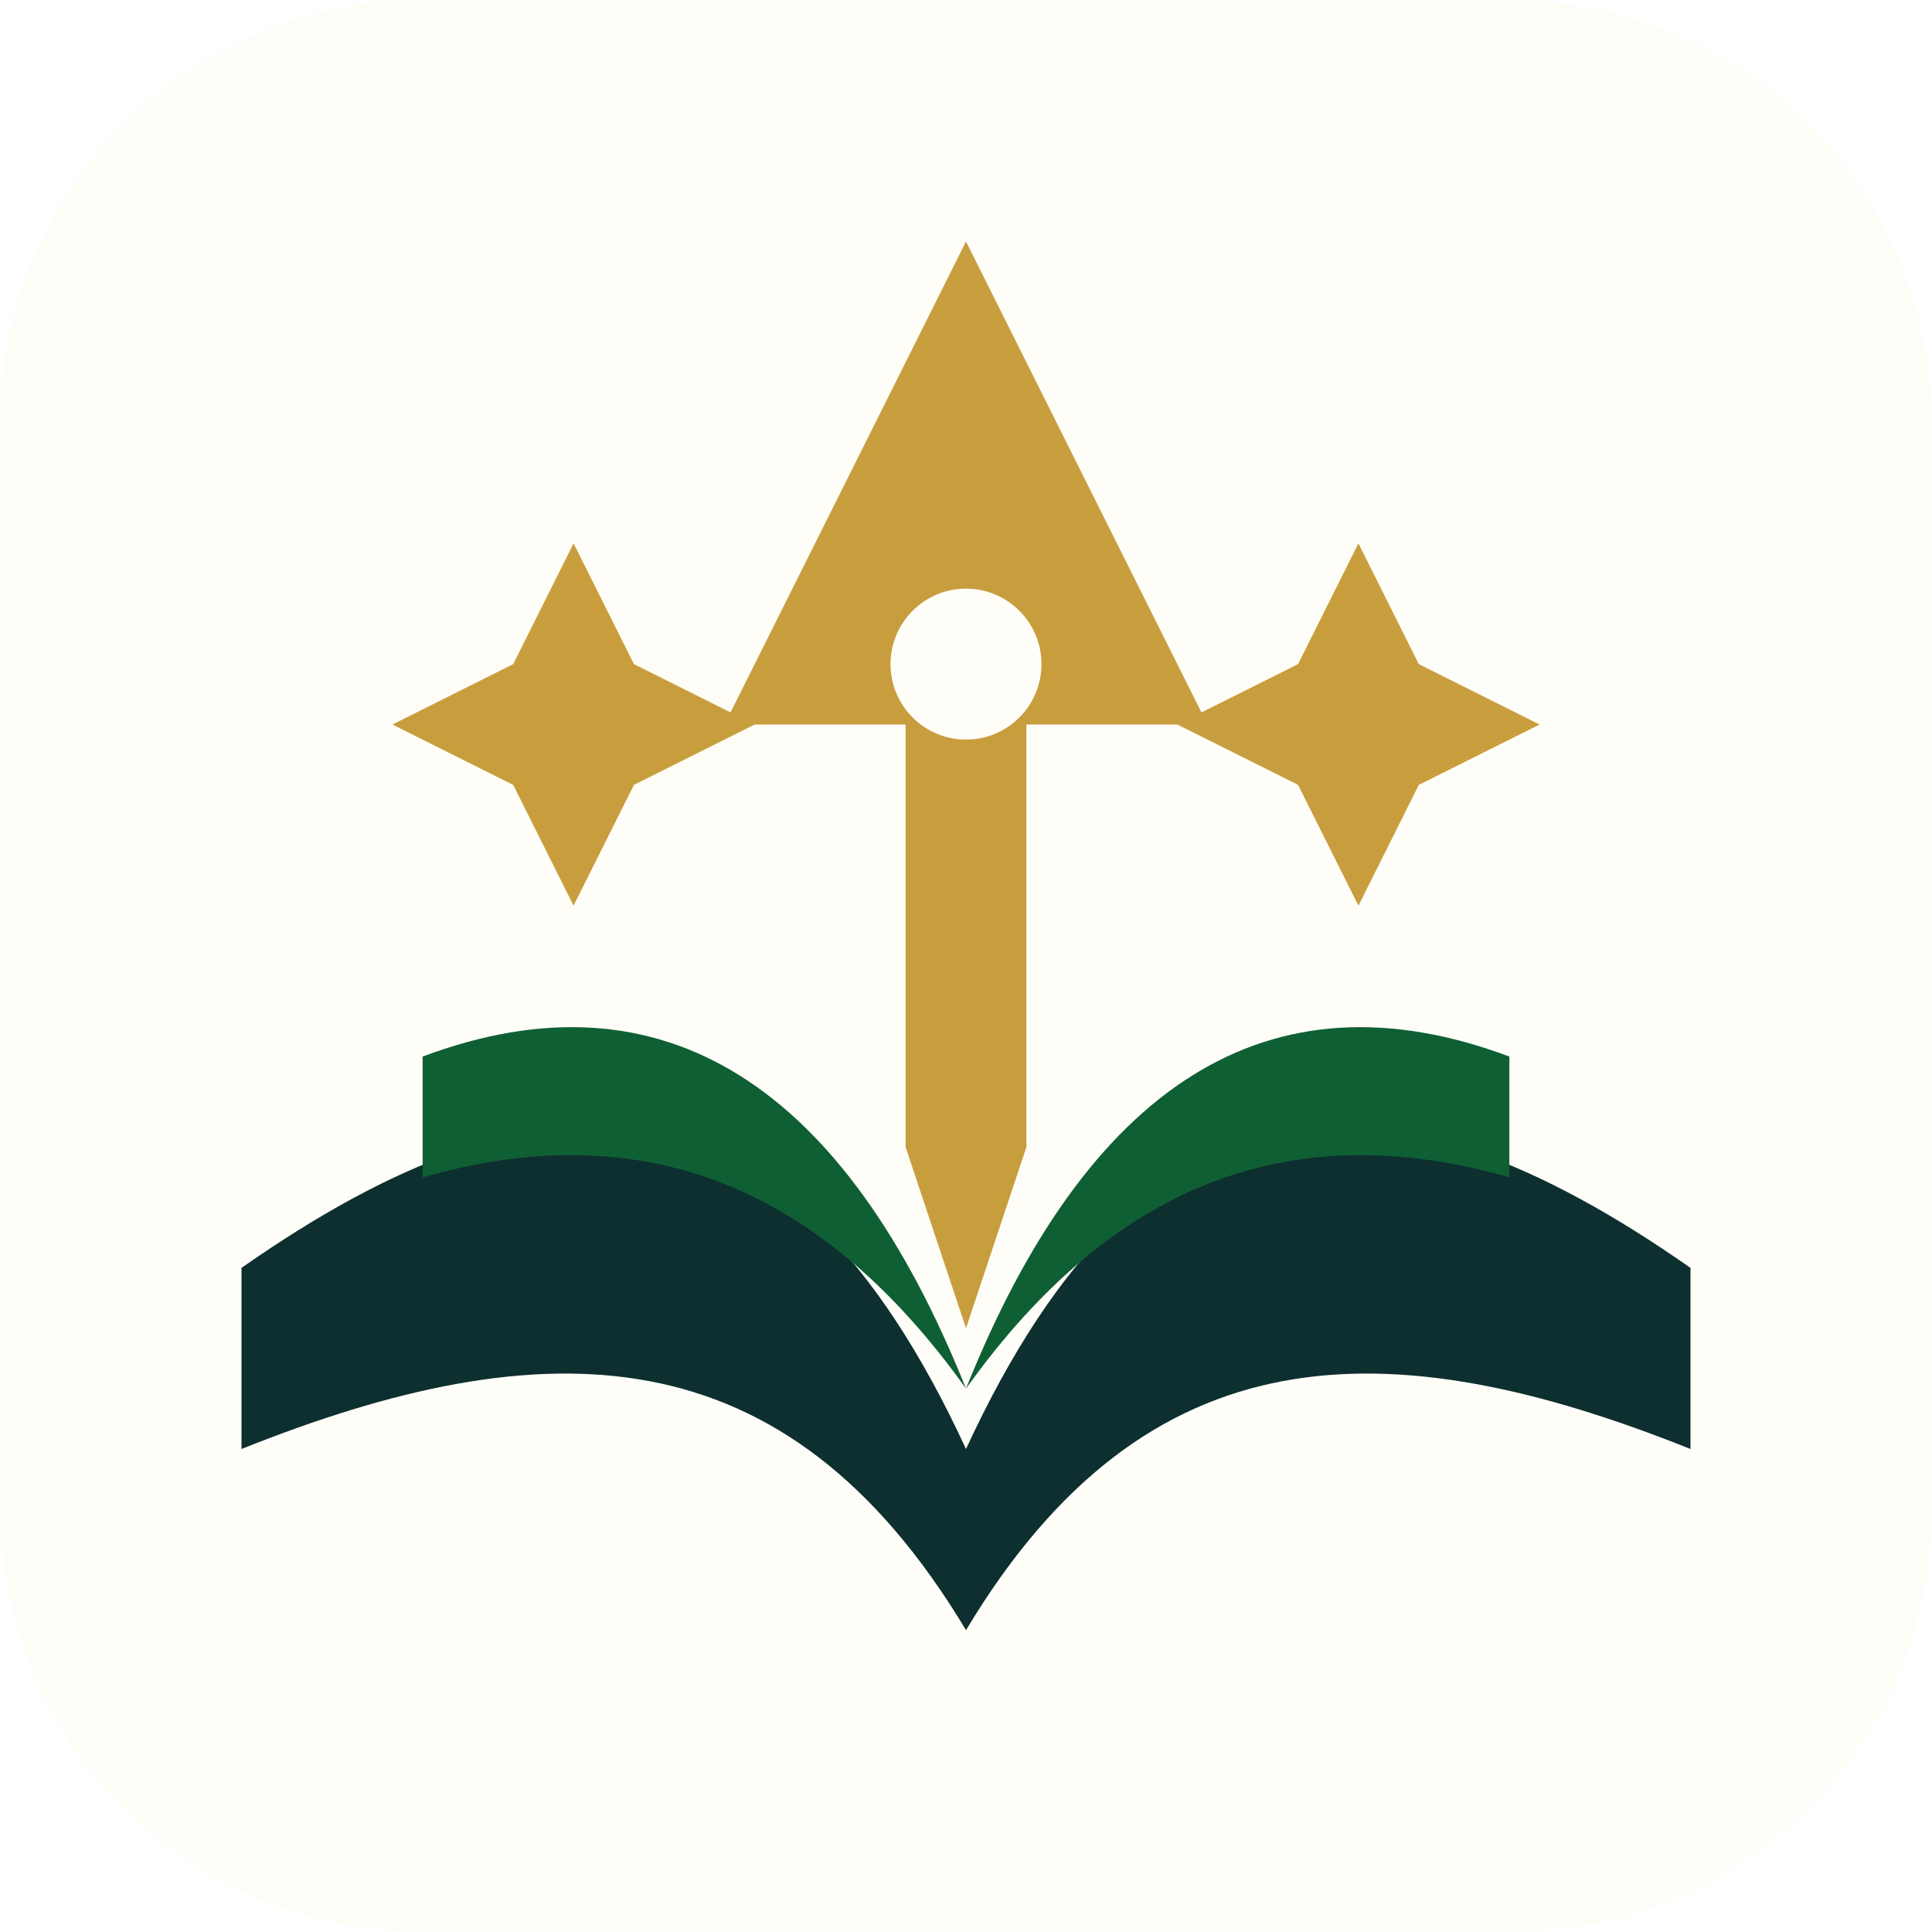
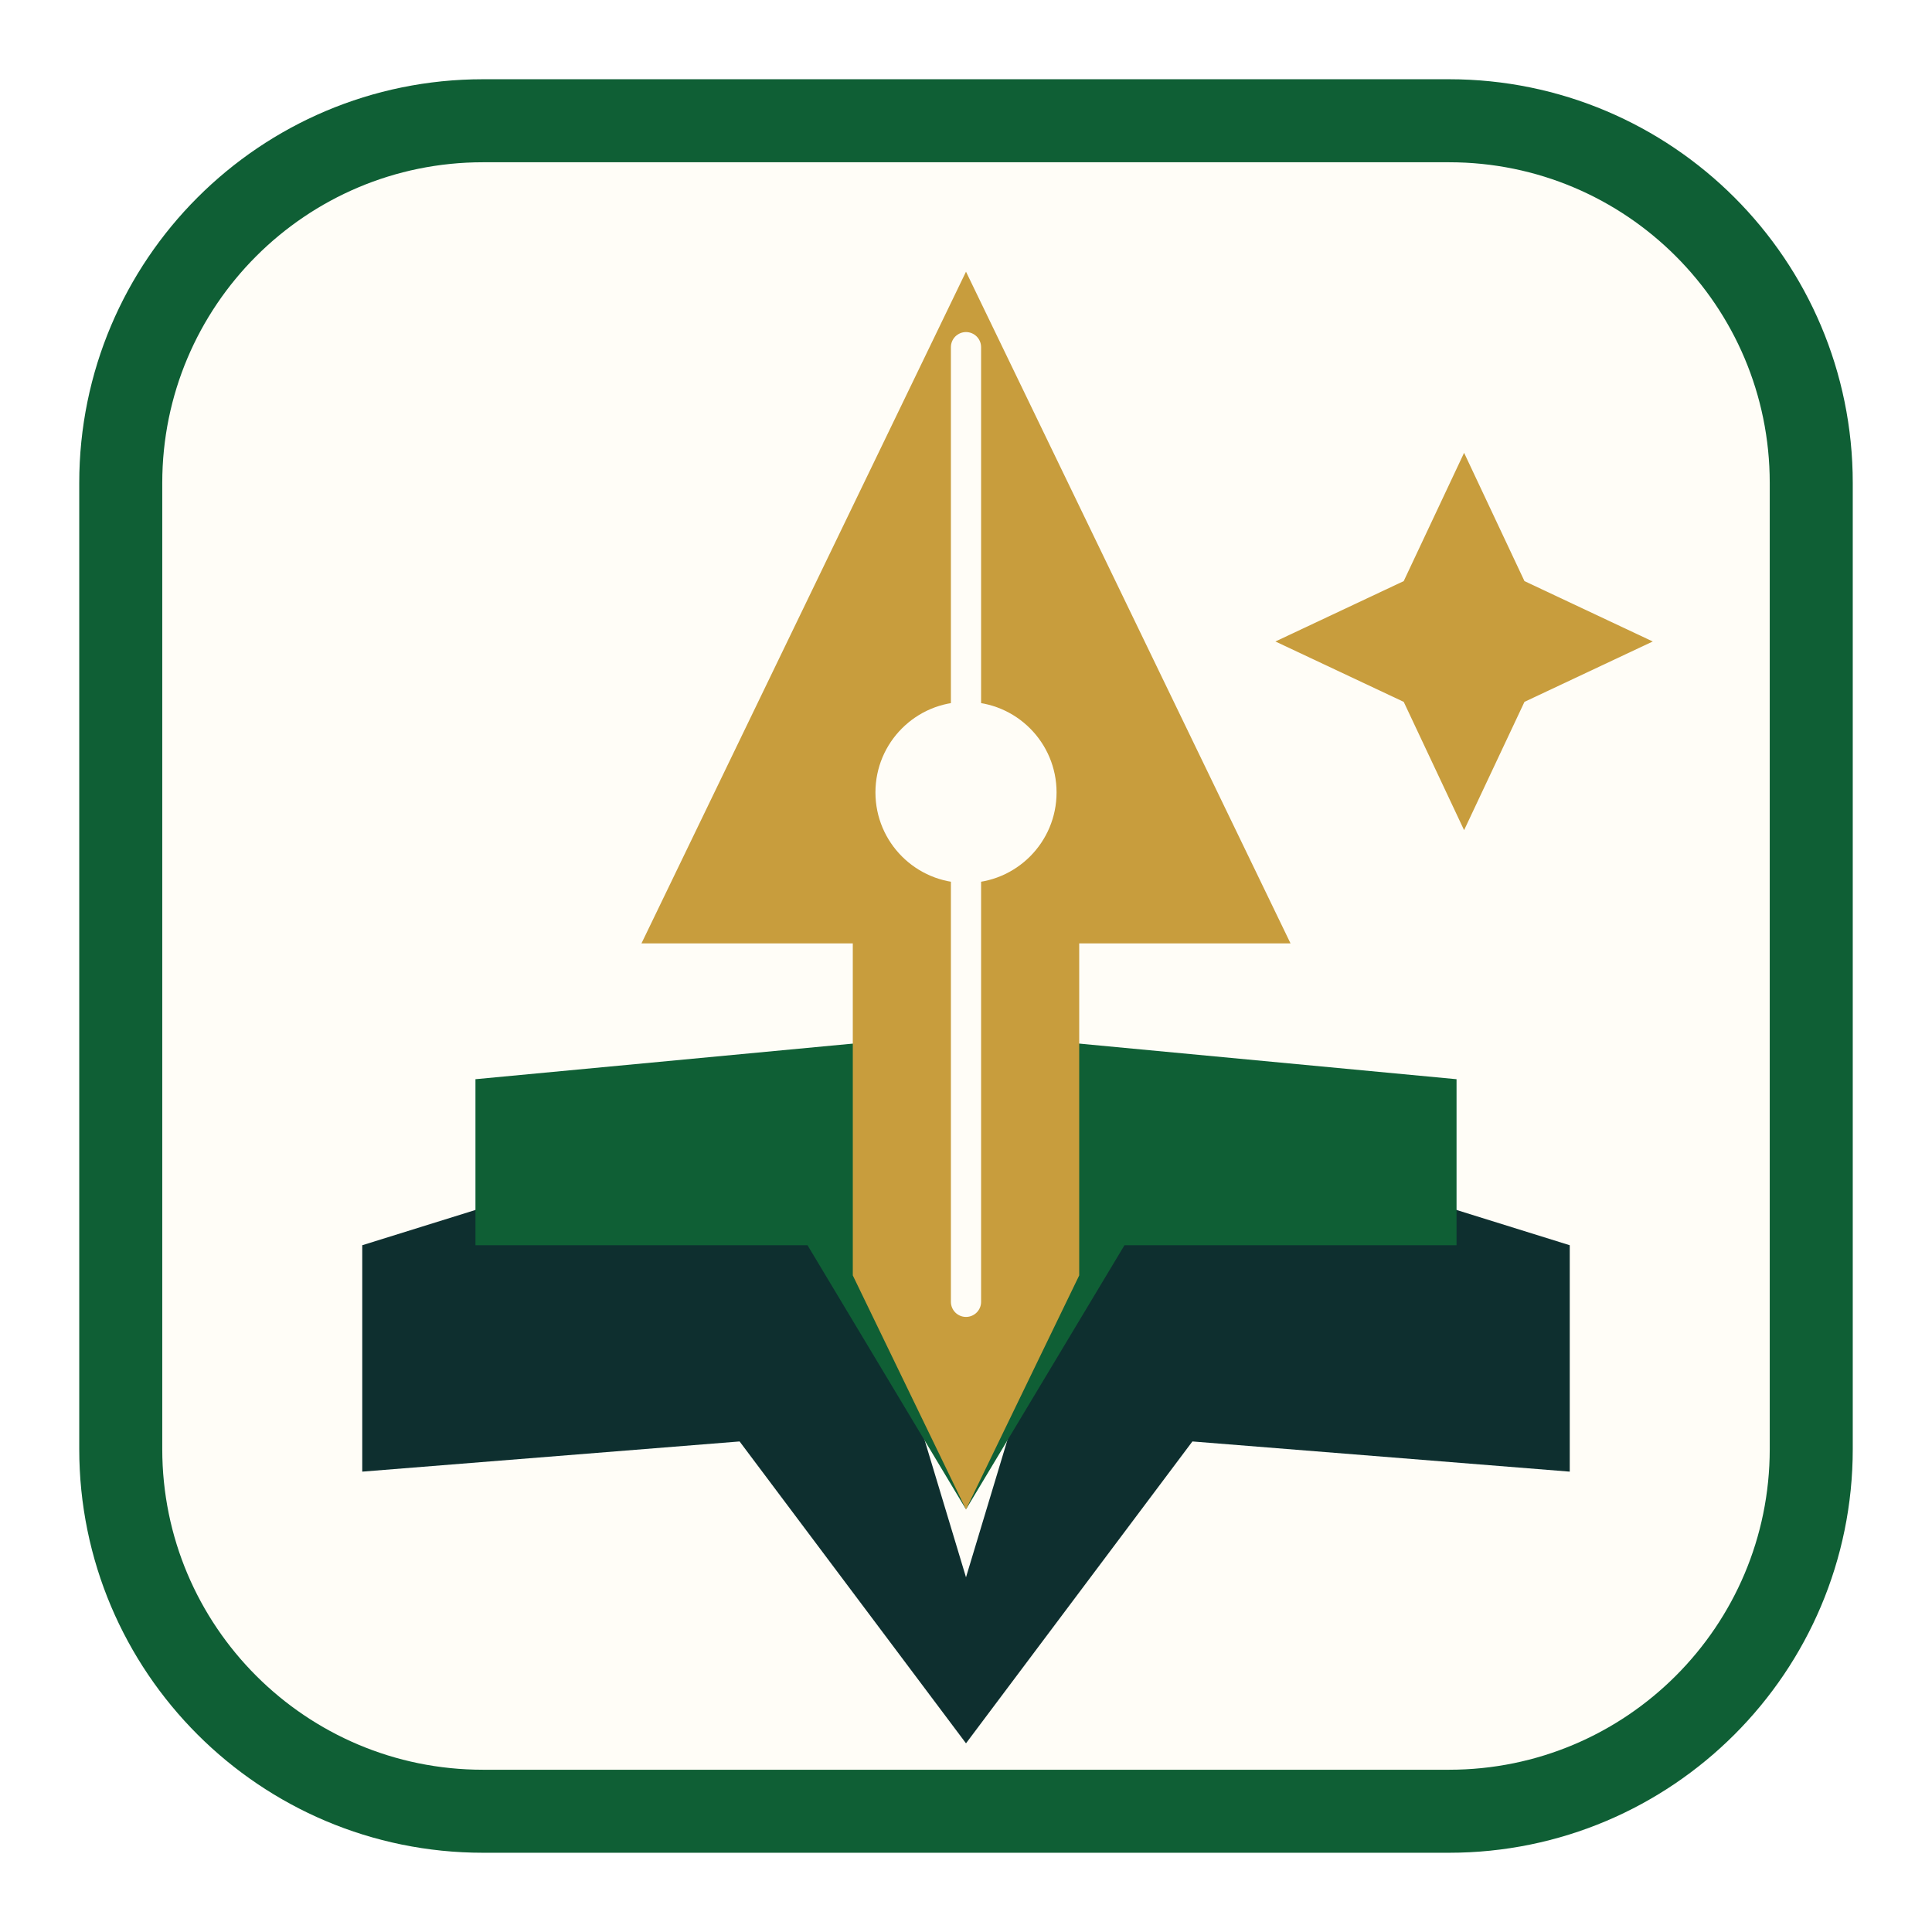
- <svg xmlns="http://www.w3.org/2000/svg" viewBox="0 0 64 64">
-   <rect width="64" height="64" rx="14" fill="#fffdf7" />
-   <path d="M8 42 C18 35, 26 35, 32 48 C38 35, 46 35, 56 42 L56 48 C46 44, 38 44, 32 54 C26 44, 18 44, 8 48 Z" fill="#0e2f2f" />
-   <path d="M14 35 C22 32, 28 36, 32 46 C27 39, 21 37, 14 39 Z" fill="#0f5f35" />
-   <path d="M50 35 C42 32, 36 36, 32 46 C37 39, 43 37, 50 39 Z" fill="#0f5f35" />
-   <path d="M32 8 L40 24 L34 24 L34 38 L32 44 L30 38 L30 24 L24 24 Z" fill="#c89d3d" />
-   <circle cx="32" cy="22" r="2.5" fill="#fffdf7" />
-   <path d="M19 18 L21 22 L25 24 L21 26 L19 30 L17 26 L13 24 L17 22 Z" fill="#c89d3d" />
-   <path d="M45 18 L47 22 L51 24 L47 26 L45 30 L43 26 L39 24 L43 22 Z" fill="#c89d3d" />
+ <svg xmlns="http://www.w3.org/2000/svg" viewBox="0 0 512 512">
+   <rect x="32" y="32" width="448" height="448" rx="96" fill="#fffdf7" stroke="#0f5f35" stroke-width="22" />
+   <path d="M96 330 L218 292 L256 418 L256 462 L196 382 L96 390 Z" fill="#0e2f2f" />
+   <path d="M416 330 L294 292 L256 418 L256 462 L316 382 L416 390 Z" fill="#0e2f2f" />
+   <path d="M126 286 L232 276 L256 400 L214 330 L126 330 Z" fill="#0f5f35" />
+   <path d="M386 286 L280 276 L256 400 L298 330 L386 330 Z" fill="#0f5f35" />
+   <path d="M256 72 L342 250 H286 V338 L256 400 L226 338 V250 H170 Z" fill="#c89d3d" />
+   <path d="M256 92 V345" stroke="#fffdf7" stroke-width="8" stroke-linecap="round" />
+   <circle cx="256" cy="210" r="24" fill="#fffdf7" />
+   <path d="M388 120 L404 154 L438 170 L404 186 L388 220 L372 186 L338 170 L372 154 Z" fill="#c89d3d" />
</svg>
